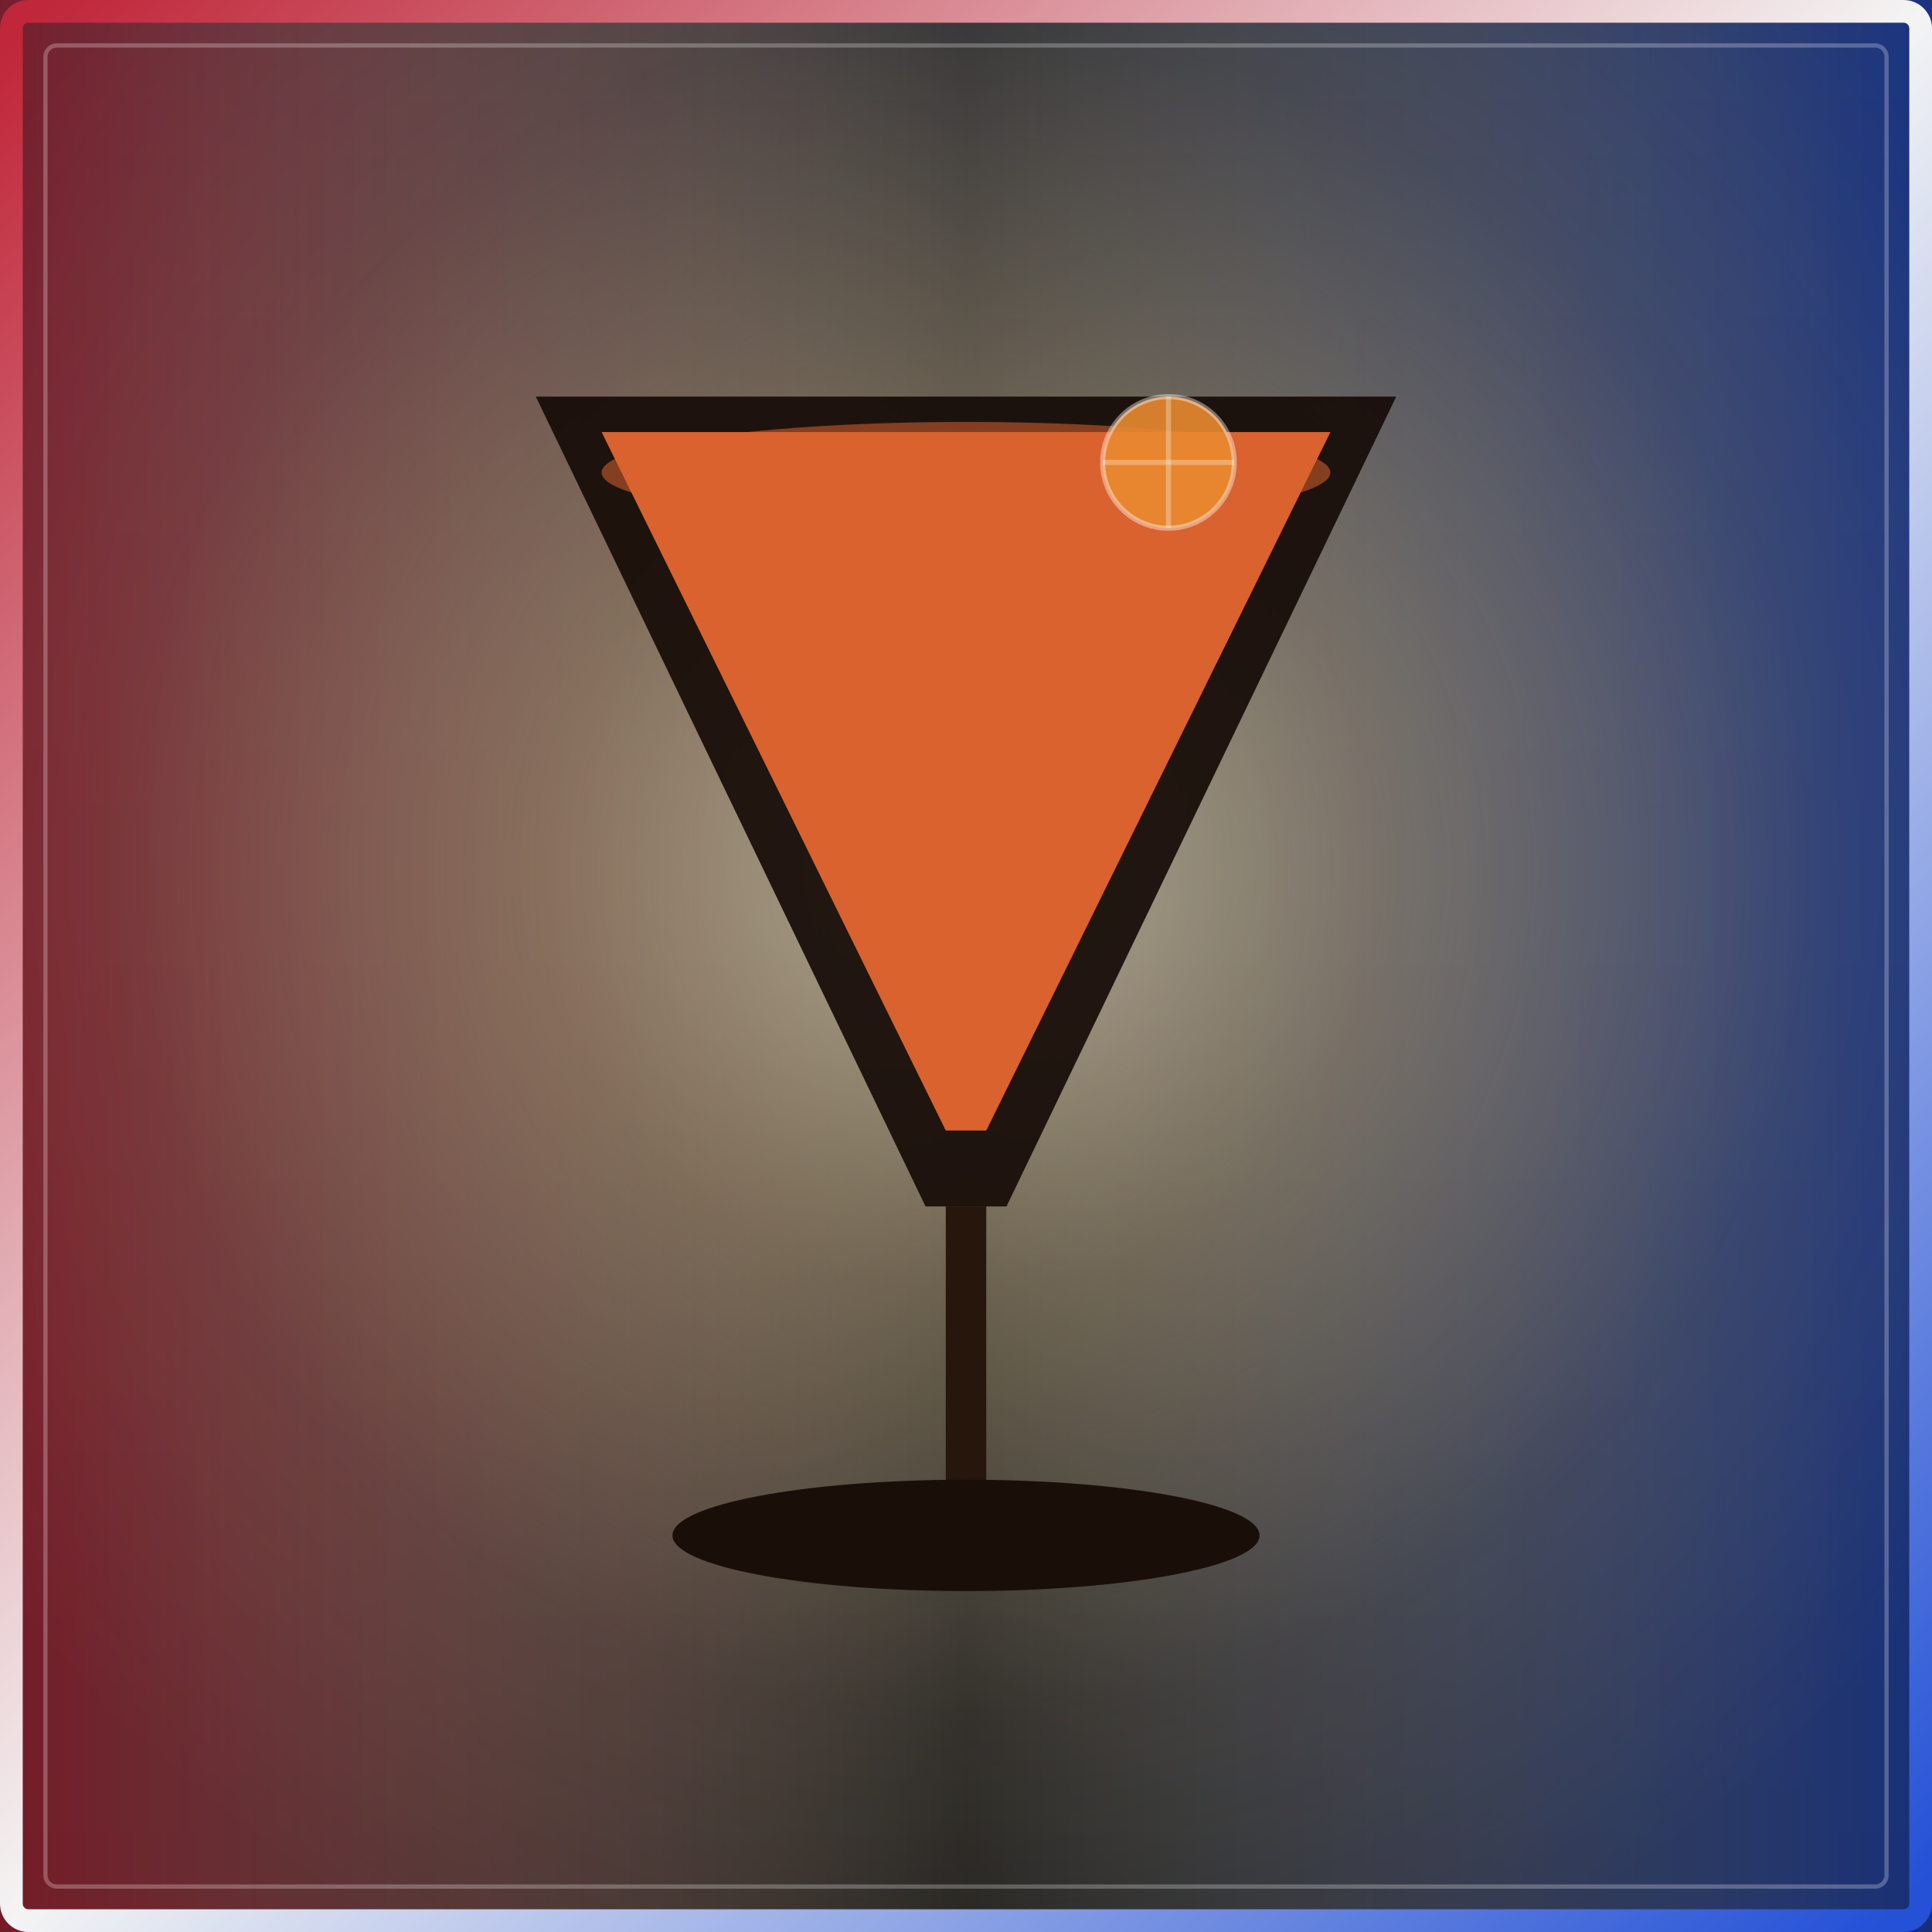
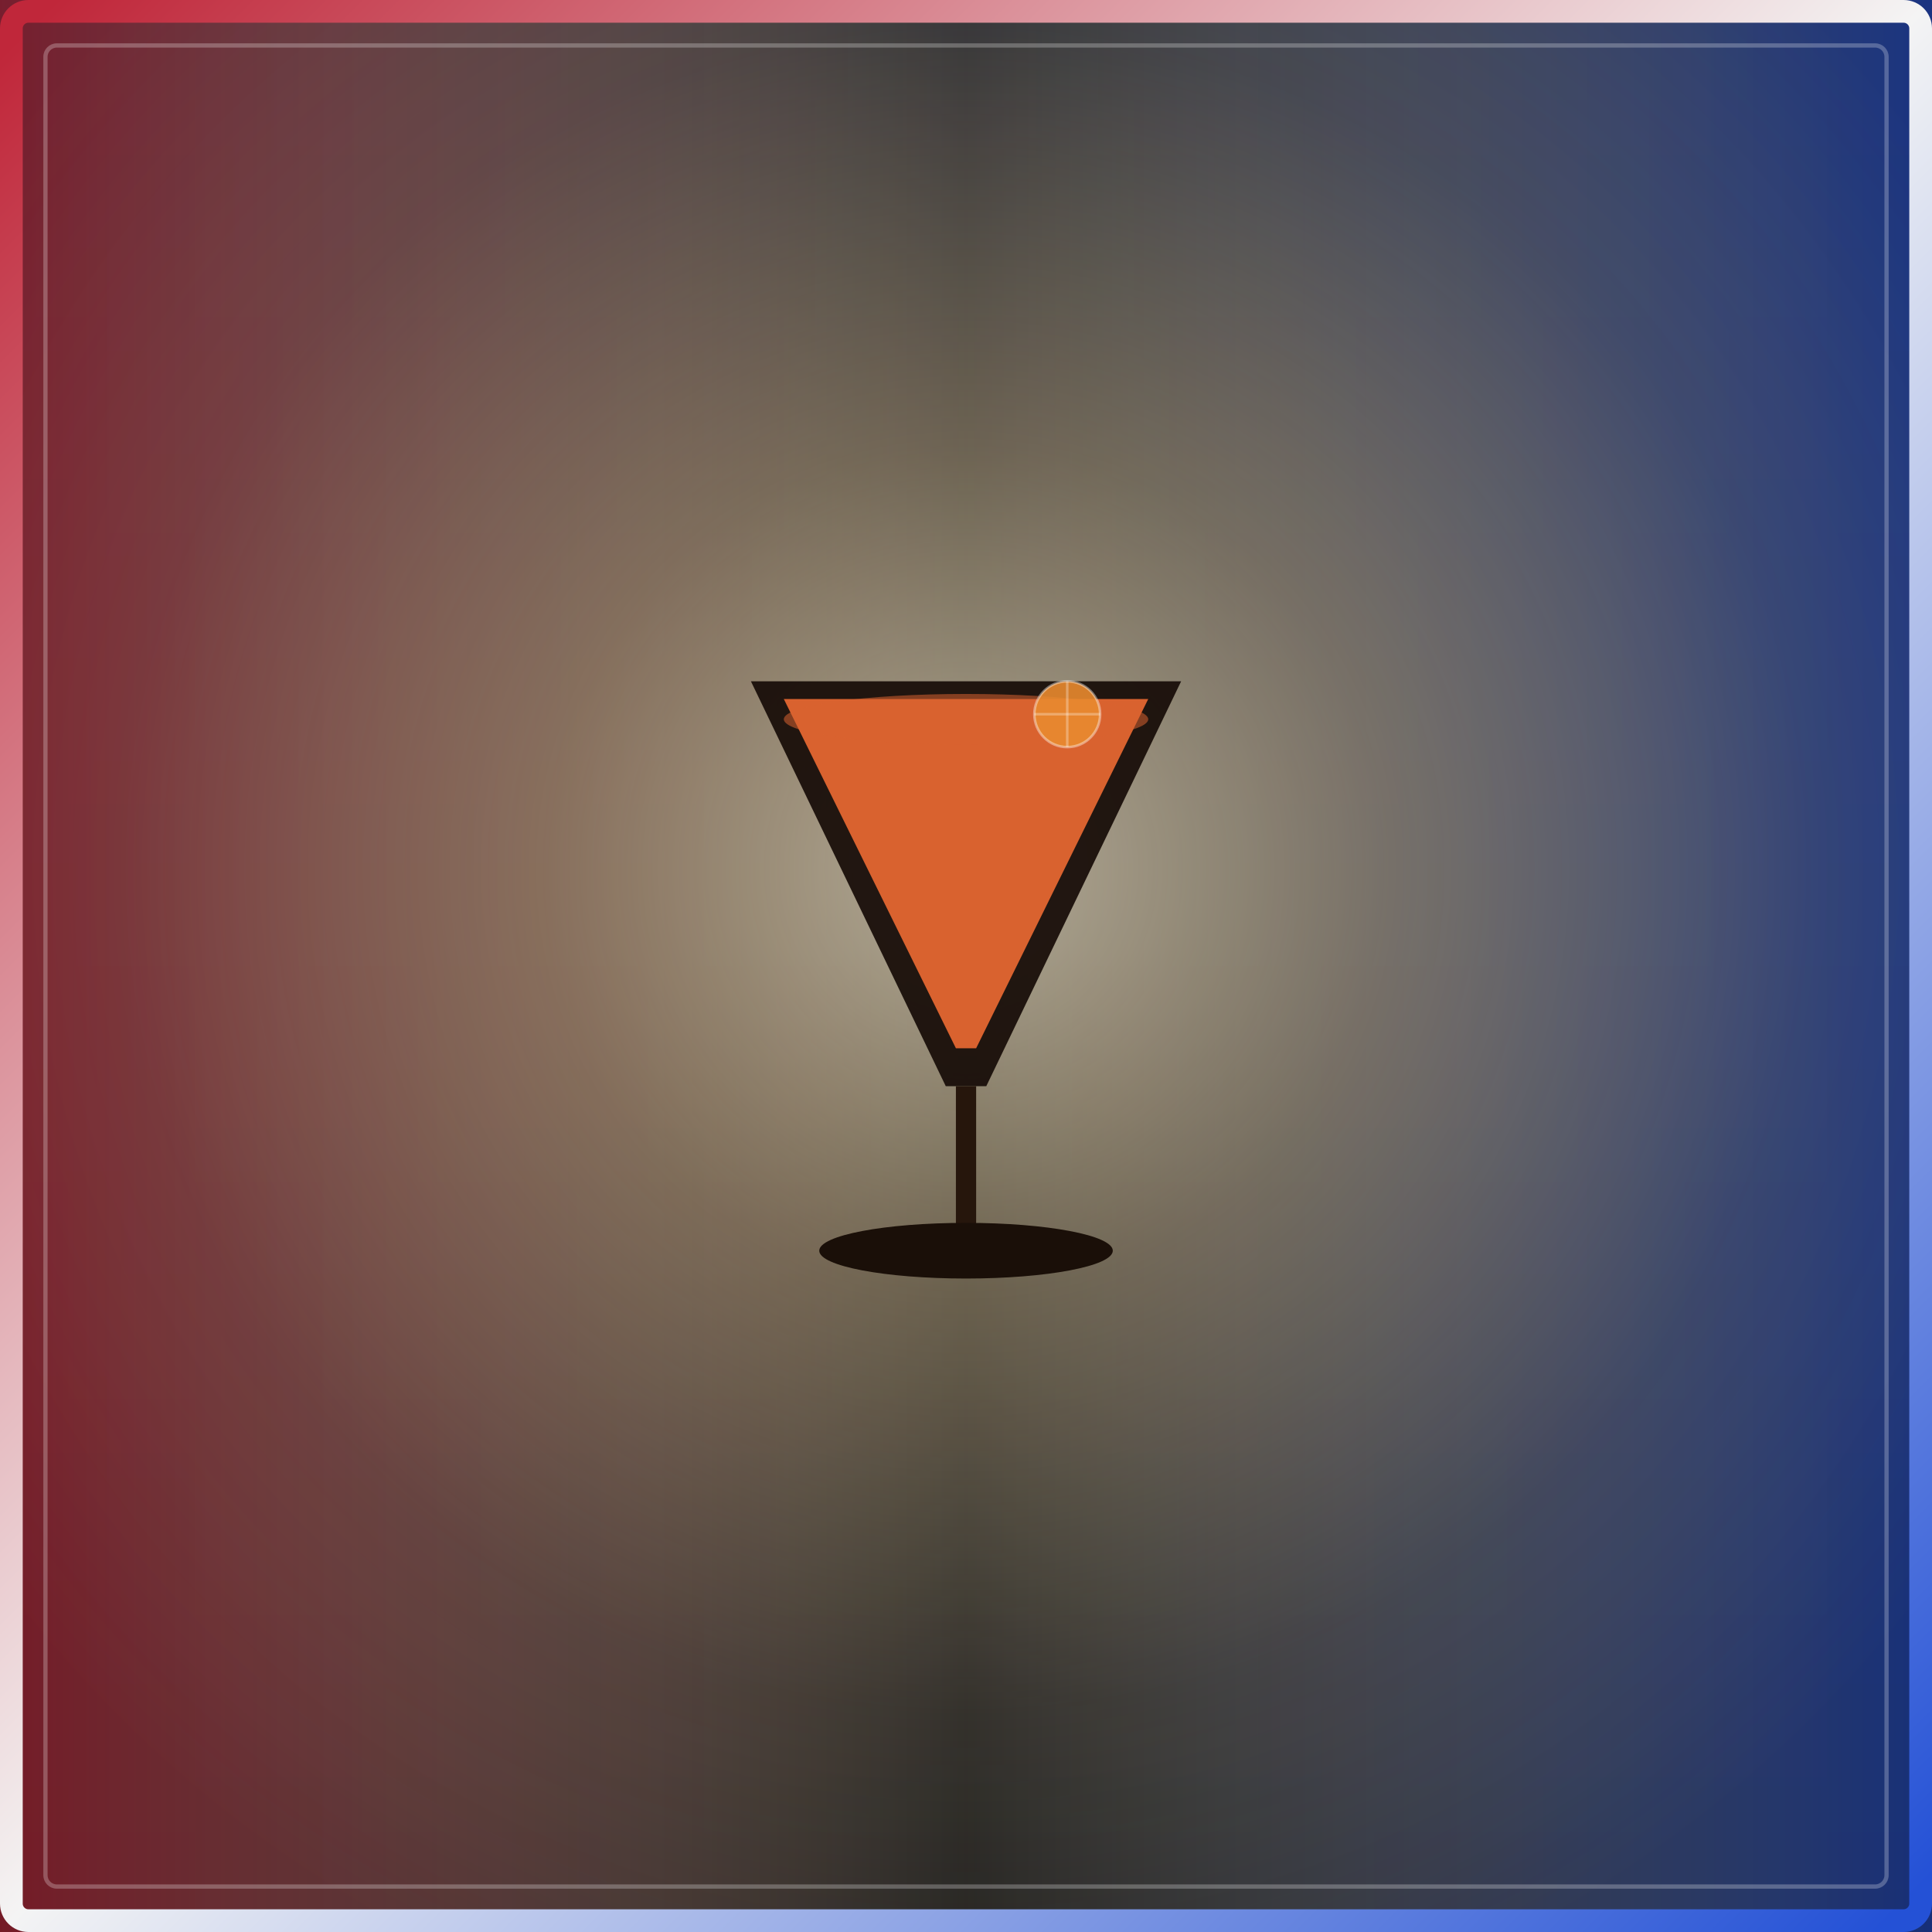
<svg xmlns="http://www.w3.org/2000/svg" width="100%" height="100%" viewBox="0 0 680 680" role="img">
  <defs>
    <linearGradient id="bgGrad" x1="0" y1="0" x2="0" y2="1">
      <stop offset="0" stop-color="#0a0e1a" />
      <stop offset="1" stop-color="#040507" />
    </linearGradient>
    <linearGradient id="patrioticBand" x1="0" y1="0" x2="1" y2="0">
      <stop offset="0" stop-color="#c0273a" stop-opacity="0.6" />
      <stop offset="0.5" stop-color="#fff4d6" stop-opacity="0.12" />
      <stop offset="1" stop-color="#2451d6" stop-opacity="0.55" />
    </linearGradient>
    <linearGradient id="frameGrad" x1="0" y1="0" x2="1" y2="1">
      <stop offset="0" stop-color="#c0273a" />
      <stop offset="0.5" stop-color="#f4f4f4" />
      <stop offset="1" stop-color="#2451d6" />
    </linearGradient>
    <radialGradient id="spot" cx="0.5" cy="0.45" r="0.62">
      <stop offset="0" stop-color="#fff4d6" stop-opacity="0.65" />
      <stop offset="0.35" stop-color="#ffdfa3" stop-opacity="0.32" />
      <stop offset="0.7" stop-color="#ffdfa3" stop-opacity="0.08" />
      <stop offset="1" stop-color="#ffdfa3" stop-opacity="0" />
    </radialGradient>
  </defs>
  <rect x="0" y="0" width="680" height="680" fill="url(#bgGrad)" />
  <rect x="0" y="0" width="680" height="680" fill="url(#patrioticBand)" />
  <rect x="0" y="0" width="680" height="680" fill="url(#spot)" />
-   <g transform="translate(-265.67,-314.66) scale(1.7814)">
+   <g transform="translate(37.17,12.67) scale(0.8907)">
    <path d="M255 255 L425 255 L348 415 L332 415 Z" fill="#160b06" opacity="0.92" />
    <path d="M268 262 L412 262 L344 400 L336 400 Z" fill="#d9622f" />
    <ellipse cx="340" cy="270" rx="72" ry="10" fill="#d9622f" opacity="0.55" />
    <rect x="336" y="415" width="8" height="62" fill="#26160c" />
    <ellipse cx="340" cy="480" rx="58" ry="11" fill="#1a0f08" />
    <circle cx="380" cy="268" r="13" fill="#e98a2f" opacity="0.9" />
    <circle cx="380" cy="268" r="13" fill="none" stroke="#fff" stroke-opacity="0.4" stroke-width="1" />
    <line x1="380" y1="255" x2="380" y2="281" stroke="#fff" stroke-opacity="0.3" stroke-width="1" />
    <line x1="367" y1="268" x2="393" y2="268" stroke="#fff" stroke-opacity="0.3" stroke-width="1" />
  </g>
  <rect x="4" y="4" width="672" height="672" rx="6" fill="none" stroke="url(#frameGrad)" stroke-width="8" />
  <rect x="16" y="16" width="648" height="648" rx="4" fill="none" stroke="#ffffff" stroke-opacity="0.25" stroke-width="1.5" />
</svg>
